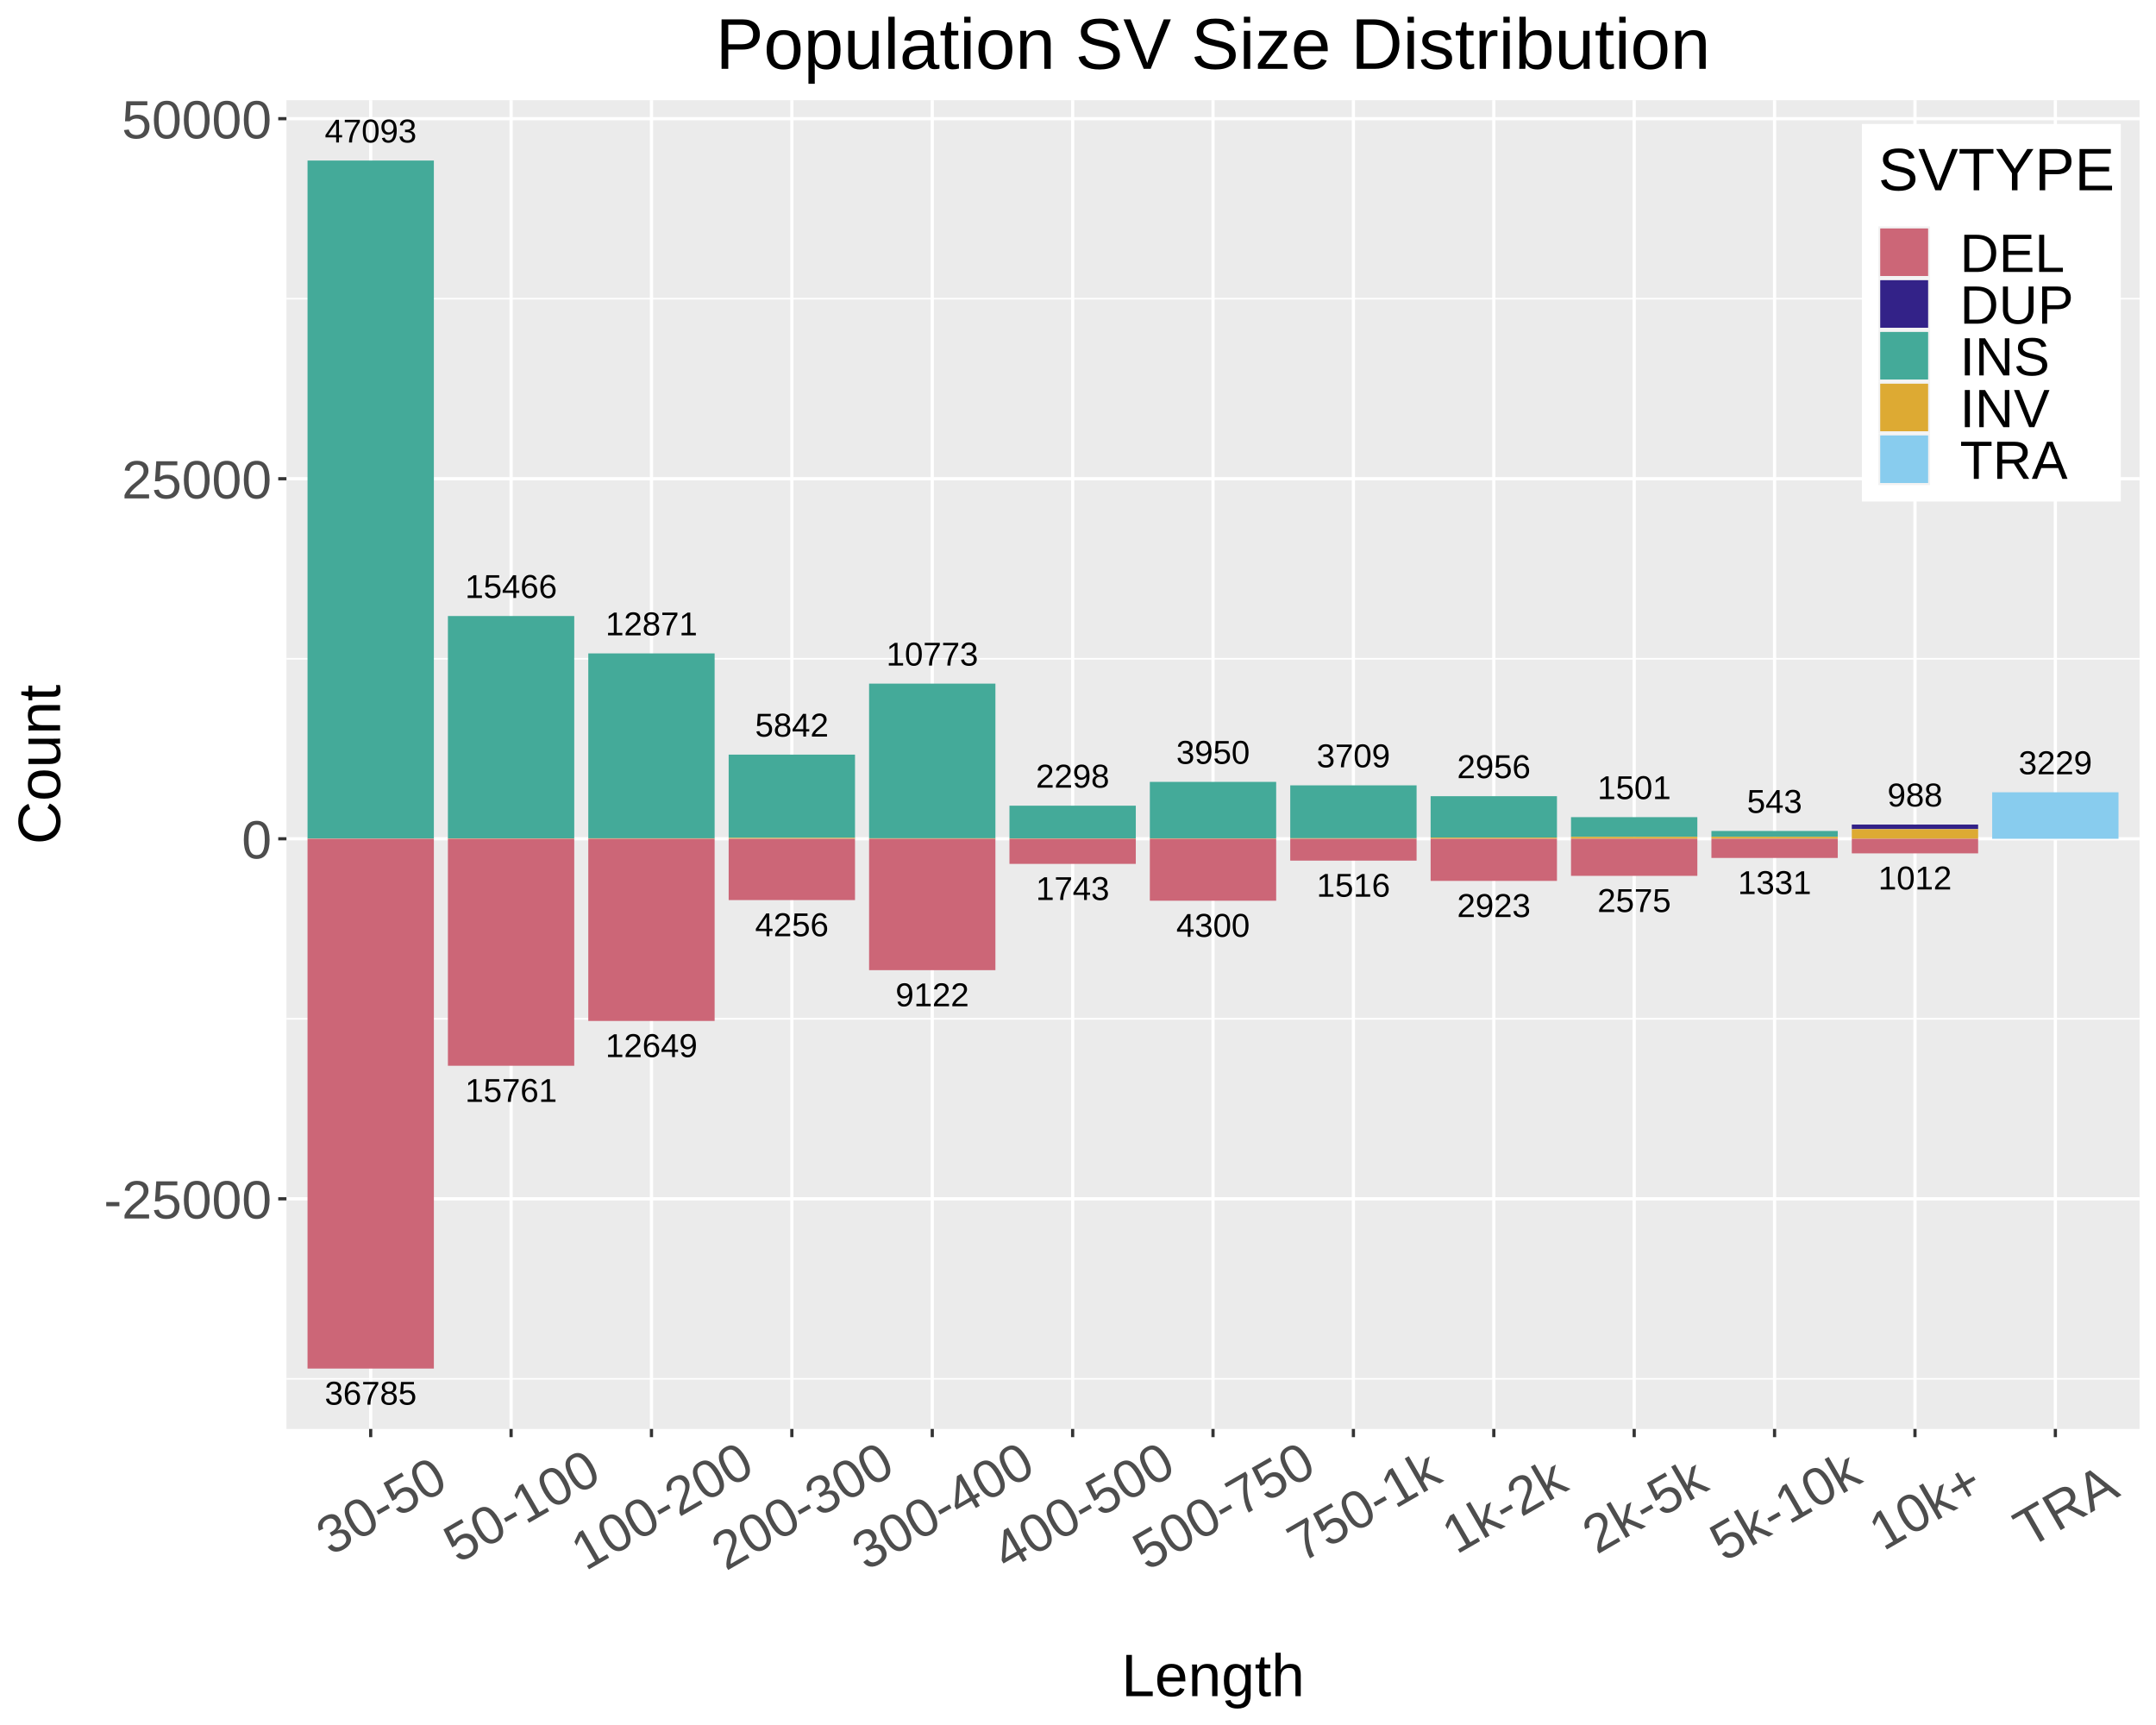
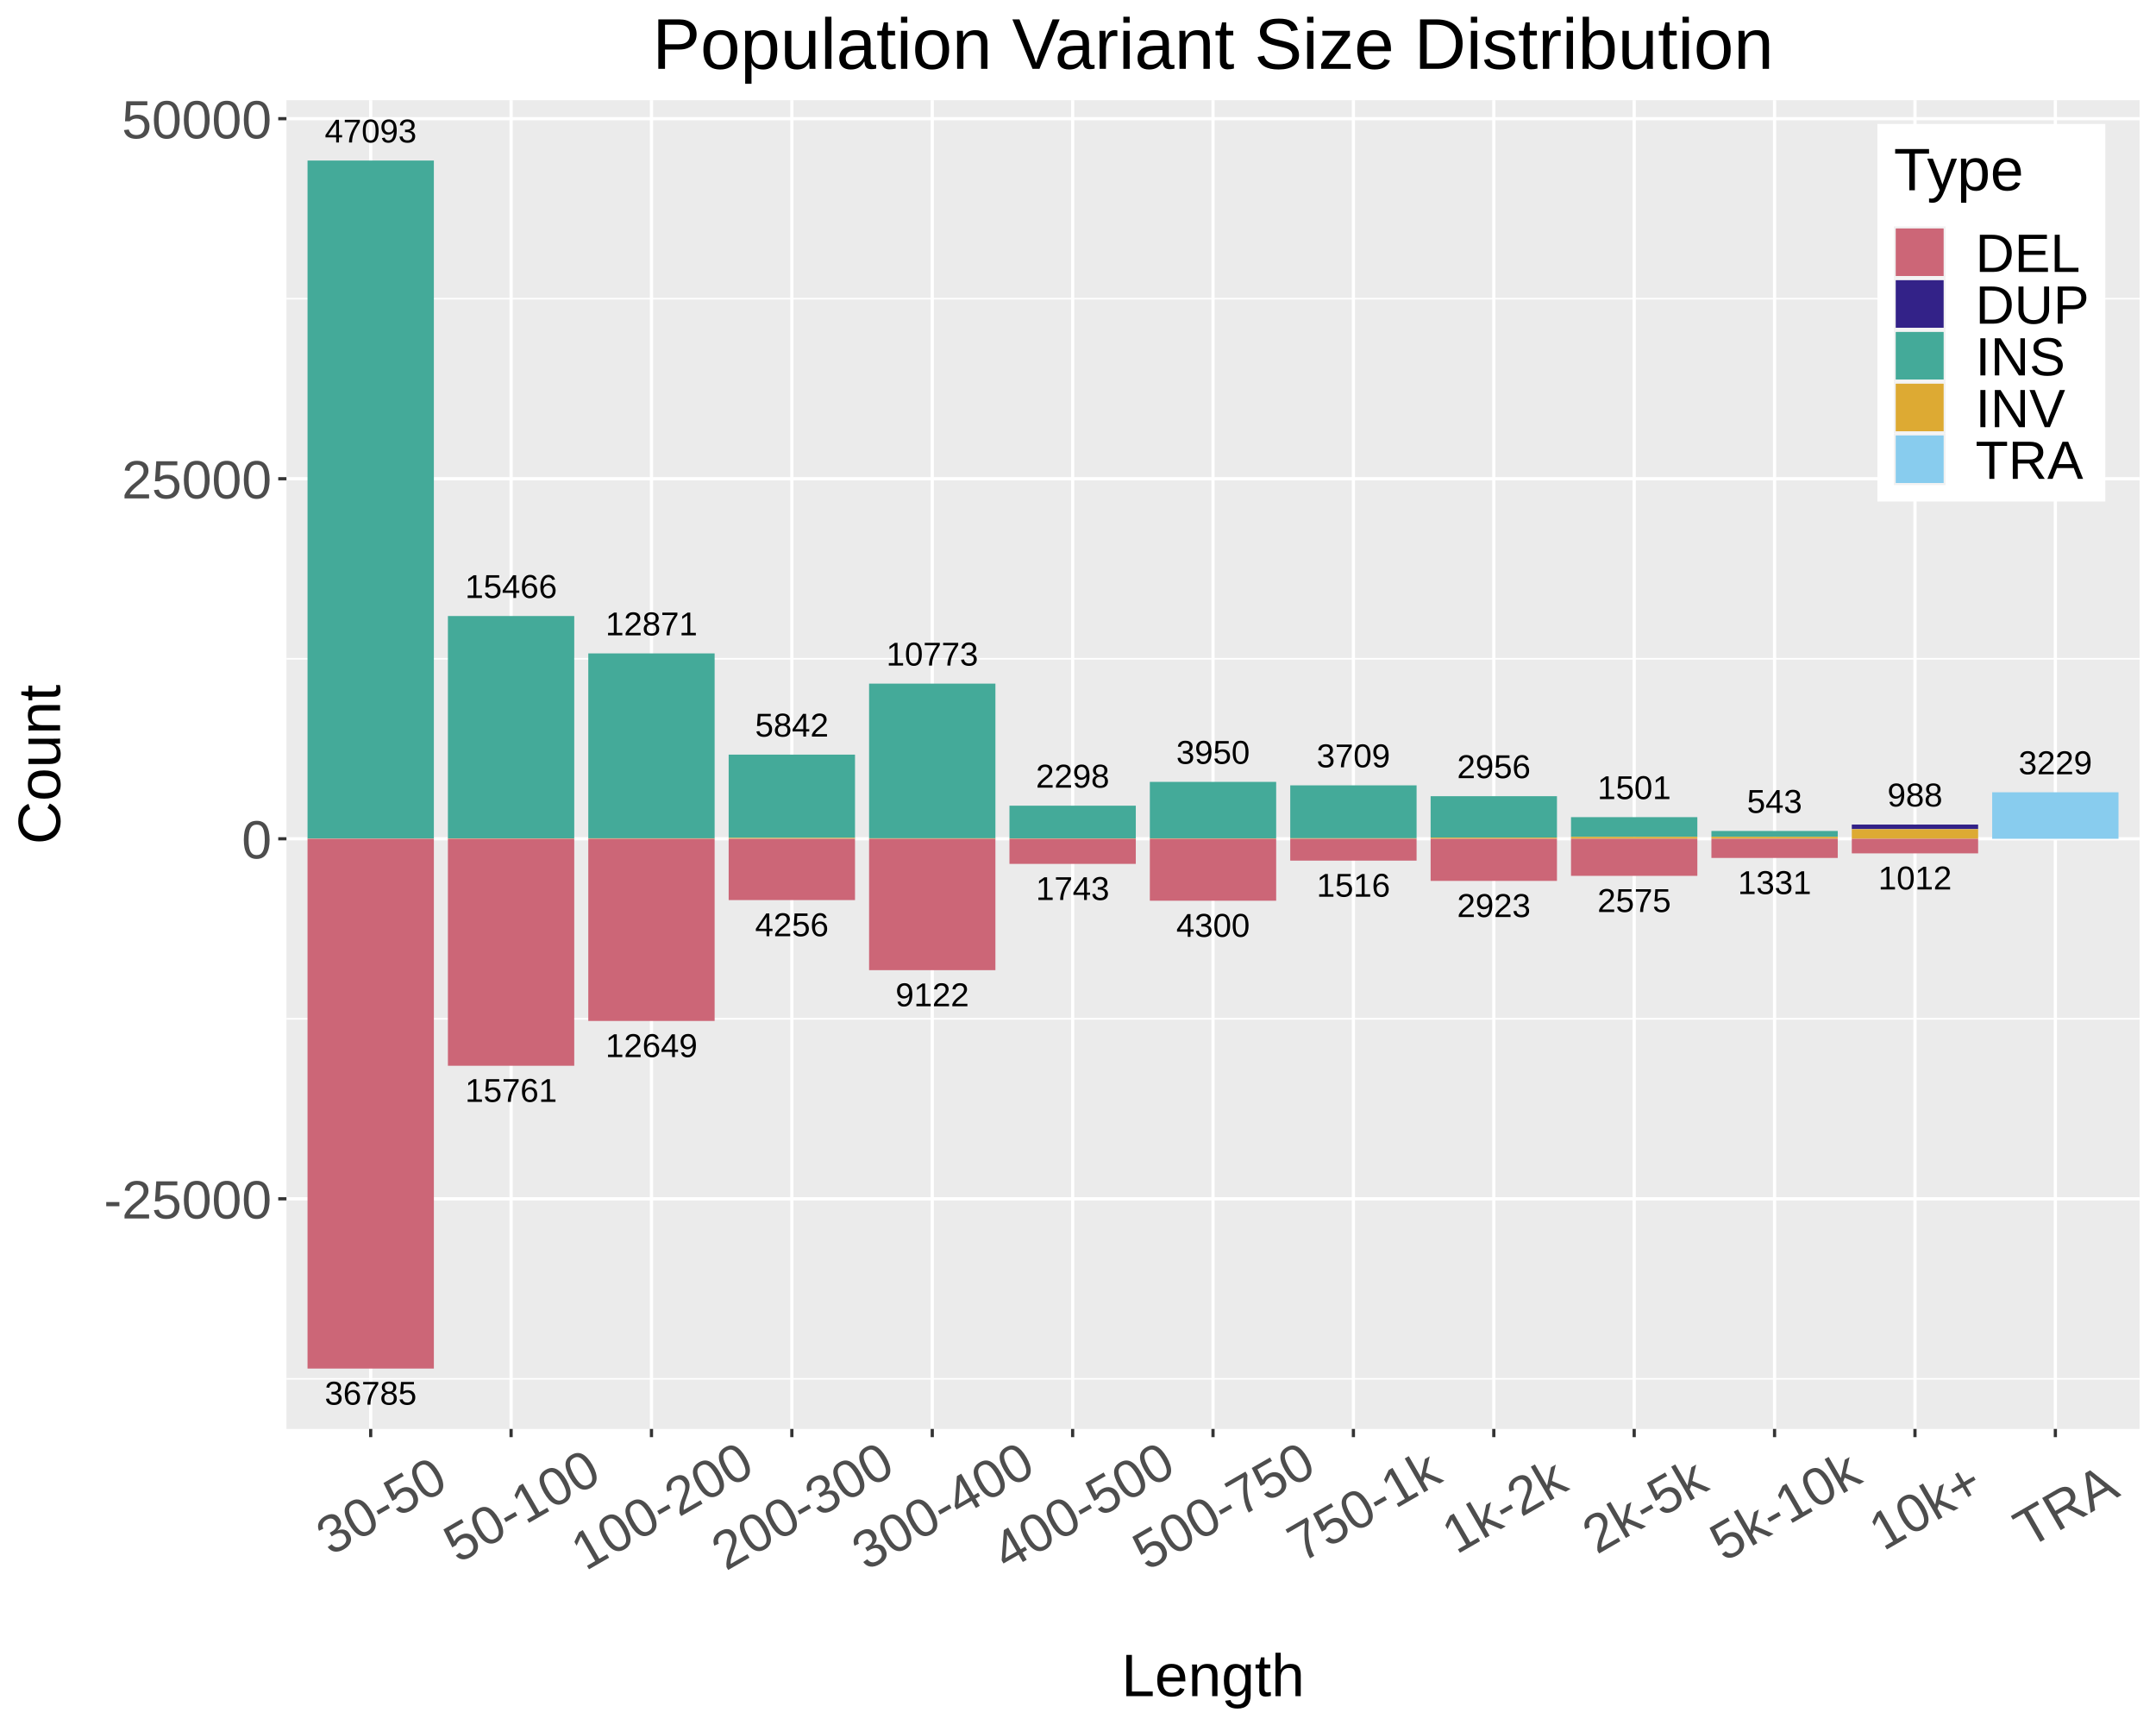
<svg xmlns="http://www.w3.org/2000/svg" class="svglite" width="720.00pt" height="576.00pt" viewBox="0 0 720.00 576.00">
  <defs>
    <style type="text/css">
    .svglite line, .svglite polyline, .svglite polygon, .svglite path, .svglite rect, .svglite circle {
      fill: none;
      stroke: #000000;
      stroke-linecap: round;
      stroke-linejoin: round;
      stroke-miterlimit: 10.00;
    }
  </style>
  </defs>
  <rect width="100%" height="100%" style="stroke: none; fill: #FFFFFF;" />
  <defs>
    <clipPath id="cpMC4wMHw3MjAuMDB8MC4wMHw1NzYuMDA=">
      <rect x="0.00" y="0.00" width="720.00" height="576.00" />
    </clipPath>
  </defs>
  <g clip-path="url(#cpMC4wMHw3MjAuMDB8MC4wMHw1NzYuMDA=)">
    <rect x="0" y="0.00" width="720.00" height="576.00" style="stroke-width: 1.07; stroke: #FFFFFF; fill: #FFFFFF;" />
  </g>
  <defs>
    <clipPath id="cpOTUuNjZ8NzE0LjUyfDMzLjQ0fDQ3Ny4xNA==">
      <rect x="95.66" y="33.44" width="618.86" height="443.70" />
    </clipPath>
  </defs>
  <g clip-path="url(#cpOTUuNjZ8NzE0LjUyfDMzLjQ0fDQ3Ny4xNA==)">
    <rect x="95.66" y="33.44" width="618.86" height="443.70" style="stroke-width: 1.07; stroke: none; fill: #EBEBEB;" />
    <polyline points="95.66,460.41 714.52,460.41 " style="stroke-width: 0.53; stroke: #FFFFFF; stroke-linecap: butt;" />
    <polyline points="95.66,340.19 714.52,340.19 " style="stroke-width: 0.53; stroke: #FFFFFF; stroke-linecap: butt;" />
    <polyline points="95.66,219.97 714.52,219.97 " style="stroke-width: 0.53; stroke: #FFFFFF; stroke-linecap: butt;" />
    <polyline points="95.66,99.74 714.52,99.74 " style="stroke-width: 0.53; stroke: #FFFFFF; stroke-linecap: butt;" />
    <polyline points="95.66,400.30 714.52,400.30 " style="stroke-width: 1.07; stroke: #FFFFFF; stroke-linecap: butt;" />
    <polyline points="95.66,280.08 714.52,280.08 " style="stroke-width: 1.07; stroke: #FFFFFF; stroke-linecap: butt;" />
    <polyline points="95.66,159.86 714.52,159.86 " style="stroke-width: 1.07; stroke: #FFFFFF; stroke-linecap: butt;" />
    <polyline points="95.66,39.63 714.52,39.63 " style="stroke-width: 1.07; stroke: #FFFFFF; stroke-linecap: butt;" />
    <polyline points="123.79,477.14 123.79,33.44 " style="stroke-width: 1.07; stroke: #FFFFFF; stroke-linecap: butt;" />
    <polyline points="170.68,477.14 170.68,33.44 " style="stroke-width: 1.07; stroke: #FFFFFF; stroke-linecap: butt;" />
    <polyline points="217.56,477.14 217.56,33.44 " style="stroke-width: 1.07; stroke: #FFFFFF; stroke-linecap: butt;" />
    <polyline points="264.44,477.14 264.44,33.44 " style="stroke-width: 1.07; stroke: #FFFFFF; stroke-linecap: butt;" />
    <polyline points="311.33,477.14 311.33,33.44 " style="stroke-width: 1.07; stroke: #FFFFFF; stroke-linecap: butt;" />
    <polyline points="358.21,477.14 358.21,33.44 " style="stroke-width: 1.07; stroke: #FFFFFF; stroke-linecap: butt;" />
    <polyline points="405.09,477.14 405.09,33.44 " style="stroke-width: 1.07; stroke: #FFFFFF; stroke-linecap: butt;" />
    <polyline points="451.97,477.14 451.97,33.44 " style="stroke-width: 1.07; stroke: #FFFFFF; stroke-linecap: butt;" />
    <polyline points="498.86,477.14 498.86,33.44 " style="stroke-width: 1.07; stroke: #FFFFFF; stroke-linecap: butt;" />
    <polyline points="545.74,477.14 545.74,33.44 " style="stroke-width: 1.07; stroke: #FFFFFF; stroke-linecap: butt;" />
    <polyline points="592.62,477.14 592.62,33.44 " style="stroke-width: 1.07; stroke: #FFFFFF; stroke-linecap: butt;" />
    <polyline points="639.51,477.14 639.51,33.44 " style="stroke-width: 1.07; stroke: #FFFFFF; stroke-linecap: butt;" />
    <polyline points="686.39,477.14 686.39,33.44 " style="stroke-width: 1.07; stroke: #FFFFFF; stroke-linecap: butt;" />
    <rect x="618.41" y="275.33" width="42.19" height="1.51" style="stroke-width: 1.07; stroke: none; stroke-linecap: square; stroke-linejoin: miter; fill: #332288;" />
    <rect x="102.70" y="53.61" width="42.19" height="226.40" style="stroke-width: 1.07; stroke: none; stroke-linecap: square; stroke-linejoin: miter; fill: #44AA99;" />
    <rect x="149.58" y="205.70" width="42.19" height="74.25" style="stroke-width: 1.07; stroke: none; stroke-linecap: square; stroke-linejoin: miter; fill: #44AA99;" />
    <rect x="196.46" y="218.18" width="42.19" height="61.74" style="stroke-width: 1.07; stroke: none; stroke-linecap: square; stroke-linejoin: miter; fill: #44AA99;" />
    <rect x="243.34" y="251.98" width="42.19" height="27.80" style="stroke-width: 1.07; stroke: none; stroke-linecap: square; stroke-linejoin: miter; fill: #44AA99;" />
    <rect x="290.23" y="228.27" width="42.19" height="51.64" style="stroke-width: 1.07; stroke: none; stroke-linecap: square; stroke-linejoin: miter; fill: #44AA99;" />
    <rect x="337.11" y="269.03" width="42.19" height="10.92" style="stroke-width: 1.07; stroke: none; stroke-linecap: square; stroke-linejoin: miter; fill: #44AA99;" />
    <rect x="383.99" y="261.08" width="42.19" height="18.85" style="stroke-width: 1.07; stroke: none; stroke-linecap: square; stroke-linejoin: miter; fill: #44AA99;" />
    <rect x="430.88" y="262.24" width="42.19" height="17.66" style="stroke-width: 1.07; stroke: none; stroke-linecap: square; stroke-linejoin: miter; fill: #44AA99;" />
    <rect x="477.76" y="265.86" width="42.19" height="13.84" style="stroke-width: 1.07; stroke: none; stroke-linecap: square; stroke-linejoin: miter; fill: #44AA99;" />
    <rect x="524.64" y="272.86" width="42.19" height="6.59" style="stroke-width: 1.07; stroke: none; stroke-linecap: square; stroke-linejoin: miter; fill: #44AA99;" />
    <rect x="571.53" y="277.47" width="42.19" height="1.97" style="stroke-width: 1.07; stroke: none; stroke-linecap: square; stroke-linejoin: miter; fill: #44AA99;" />
    <rect x="618.41" y="276.84" width="42.19" height="0.024" style="stroke-width: 1.07; stroke: none; stroke-linecap: square; stroke-linejoin: miter; fill: #44AA99;" />
    <rect x="102.70" y="280.02" width="42.19" height="0.063" style="stroke-width: 1.07; stroke: none; stroke-linecap: square; stroke-linejoin: miter; fill: #DDAA33;" />
    <rect x="149.58" y="279.96" width="42.19" height="0.12" style="stroke-width: 1.07; stroke: none; stroke-linecap: square; stroke-linejoin: miter; fill: #DDAA33;" />
    <rect x="196.46" y="279.92" width="42.19" height="0.15" style="stroke-width: 1.07; stroke: none; stroke-linecap: square; stroke-linejoin: miter; fill: #DDAA33;" />
    <rect x="243.34" y="279.78" width="42.19" height="0.29" style="stroke-width: 1.07; stroke: none; stroke-linecap: square; stroke-linejoin: miter; fill: #DDAA33;" />
    <rect x="290.23" y="279.91" width="42.19" height="0.17" style="stroke-width: 1.07; stroke: none; stroke-linecap: square; stroke-linejoin: miter; fill: #DDAA33;" />
    <rect x="337.11" y="279.94" width="42.19" height="0.13" style="stroke-width: 1.07; stroke: none; stroke-linecap: square; stroke-linejoin: miter; fill: #DDAA33;" />
    <rect x="383.99" y="279.93" width="42.19" height="0.15" style="stroke-width: 1.07; stroke: none; stroke-linecap: square; stroke-linejoin: miter; fill: #DDAA33;" />
    <rect x="430.88" y="279.90" width="42.19" height="0.17" style="stroke-width: 1.07; stroke: none; stroke-linecap: square; stroke-linejoin: miter; fill: #DDAA33;" />
    <rect x="477.76" y="279.70" width="42.19" height="0.38" style="stroke-width: 1.07; stroke: none; stroke-linecap: square; stroke-linejoin: miter; fill: #DDAA33;" />
    <rect x="524.64" y="279.45" width="42.19" height="0.63" style="stroke-width: 1.07; stroke: none; stroke-linecap: square; stroke-linejoin: miter; fill: #DDAA33;" />
    <rect x="571.53" y="279.43" width="42.19" height="0.64" style="stroke-width: 1.07; stroke: none; stroke-linecap: square; stroke-linejoin: miter; fill: #DDAA33;" />
    <rect x="618.41" y="276.87" width="42.19" height="3.21" style="stroke-width: 1.07; stroke: none; stroke-linecap: square; stroke-linejoin: miter; fill: #DDAA33;" />
    <rect x="665.29" y="264.55" width="42.19" height="15.53" style="stroke-width: 1.07; stroke: none; stroke-linecap: square; stroke-linejoin: miter; fill: #88CCEE;" />
    <rect x="102.70" y="280.08" width="42.19" height="176.90" style="stroke-width: 1.07; stroke: none; stroke-linecap: square; stroke-linejoin: miter; fill: #CC6677;" />
    <rect x="149.58" y="280.08" width="42.19" height="75.79" style="stroke-width: 1.07; stroke: none; stroke-linecap: square; stroke-linejoin: miter; fill: #CC6677;" />
    <rect x="196.46" y="280.08" width="42.19" height="60.83" style="stroke-width: 1.07; stroke: none; stroke-linecap: square; stroke-linejoin: miter; fill: #CC6677;" />
    <rect x="243.34" y="280.08" width="42.19" height="20.47" style="stroke-width: 1.07; stroke: none; stroke-linecap: square; stroke-linejoin: miter; fill: #CC6677;" />
    <rect x="290.23" y="280.08" width="42.19" height="43.87" style="stroke-width: 1.07; stroke: none; stroke-linecap: square; stroke-linejoin: miter; fill: #CC6677;" />
    <rect x="337.11" y="280.08" width="42.19" height="8.38" style="stroke-width: 1.07; stroke: none; stroke-linecap: square; stroke-linejoin: miter; fill: #CC6677;" />
    <rect x="383.99" y="280.08" width="42.19" height="20.68" style="stroke-width: 1.07; stroke: none; stroke-linecap: square; stroke-linejoin: miter; fill: #CC6677;" />
    <rect x="430.88" y="280.08" width="42.19" height="7.29" style="stroke-width: 1.07; stroke: none; stroke-linecap: square; stroke-linejoin: miter; fill: #CC6677;" />
    <rect x="477.76" y="280.08" width="42.19" height="14.06" style="stroke-width: 1.07; stroke: none; stroke-linecap: square; stroke-linejoin: miter; fill: #CC6677;" />
    <rect x="524.64" y="280.08" width="42.19" height="12.38" style="stroke-width: 1.07; stroke: none; stroke-linecap: square; stroke-linejoin: miter; fill: #CC6677;" />
    <rect x="571.53" y="280.08" width="42.19" height="6.40" style="stroke-width: 1.07; stroke: none; stroke-linecap: square; stroke-linejoin: miter; fill: #CC6677;" />
    <rect x="618.41" y="280.08" width="42.19" height="4.87" style="stroke-width: 1.07; stroke: none; stroke-linecap: square; stroke-linejoin: miter; fill: #CC6677;" />
    <text x="123.79" y="47.58" text-anchor="middle" style="font-size: 11.04px; font-family: Arimo;" textLength="35.10px" lengthAdjust="spacingAndGlyphs">47093</text>
    <text x="170.68" y="199.67" text-anchor="middle" style="font-size: 11.04px; font-family: Arimo;" textLength="35.10px" lengthAdjust="spacingAndGlyphs">15466</text>
    <text x="217.56" y="212.15" text-anchor="middle" style="font-size: 11.04px; font-family: Arimo;" textLength="35.10px" lengthAdjust="spacingAndGlyphs">12871</text>
    <text x="264.44" y="245.95" text-anchor="middle" style="font-size: 11.04px; font-family: Arimo;" textLength="28.08px" lengthAdjust="spacingAndGlyphs">5842</text>
    <text x="311.33" y="222.24" text-anchor="middle" style="font-size: 11.04px; font-family: Arimo;" textLength="35.10px" lengthAdjust="spacingAndGlyphs">10773</text>
    <text x="358.21" y="262.99" text-anchor="middle" style="font-size: 11.04px; font-family: Arimo;" textLength="28.08px" lengthAdjust="spacingAndGlyphs">2298</text>
    <text x="405.09" y="255.05" text-anchor="middle" style="font-size: 11.04px; font-family: Arimo;" textLength="28.08px" lengthAdjust="spacingAndGlyphs">3950</text>
    <text x="451.97" y="256.21" text-anchor="middle" style="font-size: 11.04px; font-family: Arimo;" textLength="28.08px" lengthAdjust="spacingAndGlyphs">3709</text>
    <text x="498.86" y="259.83" text-anchor="middle" style="font-size: 11.04px; font-family: Arimo;" textLength="28.08px" lengthAdjust="spacingAndGlyphs">2956</text>
    <text x="545.74" y="266.83" text-anchor="middle" style="font-size: 11.04px; font-family: Arimo;" textLength="28.08px" lengthAdjust="spacingAndGlyphs">1501</text>
    <text x="592.62" y="271.43" text-anchor="middle" style="font-size: 11.04px; font-family: Arimo;" textLength="21.06px" lengthAdjust="spacingAndGlyphs">543</text>
    <text x="639.51" y="269.29" text-anchor="middle" style="font-size: 11.04px; font-family: Arimo;" textLength="21.06px" lengthAdjust="spacingAndGlyphs">988</text>
    <text x="686.39" y="258.52" text-anchor="middle" style="font-size: 11.04px; font-family: Arimo;" textLength="28.08px" lengthAdjust="spacingAndGlyphs">3229</text>
    <text x="123.79" y="469.04" text-anchor="middle" style="font-size: 11.04px; font-family: Arimo;" textLength="35.10px" lengthAdjust="spacingAndGlyphs">36785</text>
    <text x="170.68" y="367.93" text-anchor="middle" style="font-size: 11.04px; font-family: Arimo;" textLength="35.10px" lengthAdjust="spacingAndGlyphs">15761</text>
    <text x="217.56" y="352.97" text-anchor="middle" style="font-size: 11.04px; font-family: Arimo;" textLength="35.10px" lengthAdjust="spacingAndGlyphs">12649</text>
    <text x="264.44" y="312.61" text-anchor="middle" style="font-size: 11.04px; font-family: Arimo;" textLength="28.08px" lengthAdjust="spacingAndGlyphs">4256</text>
    <text x="311.33" y="336.01" text-anchor="middle" style="font-size: 11.04px; font-family: Arimo;" textLength="28.08px" lengthAdjust="spacingAndGlyphs">9122</text>
    <text x="358.21" y="300.52" text-anchor="middle" style="font-size: 11.04px; font-family: Arimo;" textLength="28.08px" lengthAdjust="spacingAndGlyphs">1743</text>
    <text x="405.09" y="312.82" text-anchor="middle" style="font-size: 11.04px; font-family: Arimo;" textLength="28.08px" lengthAdjust="spacingAndGlyphs">4300</text>
    <text x="451.97" y="299.43" text-anchor="middle" style="font-size: 11.04px; font-family: Arimo;" textLength="28.08px" lengthAdjust="spacingAndGlyphs">1516</text>
    <text x="498.86" y="306.20" text-anchor="middle" style="font-size: 11.04px; font-family: Arimo;" textLength="28.08px" lengthAdjust="spacingAndGlyphs">2923</text>
    <text x="545.74" y="304.52" text-anchor="middle" style="font-size: 11.04px; font-family: Arimo;" textLength="28.08px" lengthAdjust="spacingAndGlyphs">2575</text>
    <text x="592.62" y="298.54" text-anchor="middle" style="font-size: 11.04px; font-family: Arimo;" textLength="28.08px" lengthAdjust="spacingAndGlyphs">1331</text>
    <text x="639.51" y="297.01" text-anchor="middle" style="font-size: 11.04px; font-family: Arimo;" textLength="28.08px" lengthAdjust="spacingAndGlyphs">1012</text>
  </g>
  <g clip-path="url(#cpMC4wMHw3MjAuMDB8MC4wMHw1NzYuMDA=)">
    <text x="90.73" y="406.86" text-anchor="end" style="font-size: 18.00px; fill: #4D4D4D; font-family: Arimo;" textLength="63.77px" lengthAdjust="spacingAndGlyphs">-25000</text>
    <text x="90.73" y="286.64" text-anchor="end" style="font-size: 18.00px; fill: #4D4D4D; font-family: Arimo;" textLength="11.46px" lengthAdjust="spacingAndGlyphs">0</text>
    <text x="90.73" y="166.42" text-anchor="end" style="font-size: 18.00px; fill: #4D4D4D; font-family: Arimo;" textLength="57.28px" lengthAdjust="spacingAndGlyphs">25000</text>
    <text x="90.73" y="46.20" text-anchor="end" style="font-size: 18.00px; fill: #4D4D4D; font-family: Arimo;" textLength="57.28px" lengthAdjust="spacingAndGlyphs">50000</text>
    <polyline points="92.92,400.30 95.66,400.30 " style="stroke-width: 1.07; stroke: #333333; stroke-linecap: butt;" />
    <polyline points="92.92,280.08 95.66,280.08 " style="stroke-width: 1.07; stroke: #333333; stroke-linecap: butt;" />
    <polyline points="92.92,159.86 95.66,159.86 " style="stroke-width: 1.07; stroke: #333333; stroke-linecap: butt;" />
    <polyline points="92.92,39.63 95.66,39.63 " style="stroke-width: 1.07; stroke: #333333; stroke-linecap: butt;" />
    <polyline points="123.79,479.88 123.79,477.14 " style="stroke-width: 1.07; stroke: #333333; stroke-linecap: butt;" />
    <polyline points="170.68,479.88 170.68,477.14 " style="stroke-width: 1.07; stroke: #333333; stroke-linecap: butt;" />
    <polyline points="217.56,479.88 217.56,477.14 " style="stroke-width: 1.07; stroke: #333333; stroke-linecap: butt;" />
    <polyline points="264.44,479.88 264.44,477.14 " style="stroke-width: 1.07; stroke: #333333; stroke-linecap: butt;" />
    <polyline points="311.33,479.88 311.33,477.14 " style="stroke-width: 1.07; stroke: #333333; stroke-linecap: butt;" />
    <polyline points="358.21,479.88 358.21,477.14 " style="stroke-width: 1.07; stroke: #333333; stroke-linecap: butt;" />
    <polyline points="405.09,479.88 405.09,477.14 " style="stroke-width: 1.07; stroke: #333333; stroke-linecap: butt;" />
    <polyline points="451.97,479.88 451.97,477.14 " style="stroke-width: 1.07; stroke: #333333; stroke-linecap: butt;" />
    <polyline points="498.86,479.88 498.86,477.14 " style="stroke-width: 1.07; stroke: #333333; stroke-linecap: butt;" />
    <polyline points="545.74,479.88 545.74,477.14 " style="stroke-width: 1.07; stroke: #333333; stroke-linecap: butt;" />
    <polyline points="592.62,479.88 592.62,477.14 " style="stroke-width: 1.07; stroke: #333333; stroke-linecap: butt;" />
    <polyline points="639.51,479.88 639.51,477.14 " style="stroke-width: 1.07; stroke: #333333; stroke-linecap: butt;" />
    <polyline points="686.39,479.88 686.39,477.14 " style="stroke-width: 1.07; stroke: #333333; stroke-linecap: butt;" />
    <text transform="translate(130.36,508.18) rotate(-30)" text-anchor="middle" style="font-size: 18.00px; fill: #4D4D4D; font-family: Arimo;" textLength="52.32px" lengthAdjust="spacingAndGlyphs">30-50</text>
    <text transform="translate(177.24,508.18) rotate(-30)" text-anchor="middle" style="font-size: 18.00px; fill: #4D4D4D; font-family: Arimo;" textLength="63.77px" lengthAdjust="spacingAndGlyphs">50-100</text>
    <text transform="translate(224.12,508.18) rotate(-30)" text-anchor="middle" style="font-size: 18.00px; fill: #4D4D4D; font-family: Arimo;" textLength="75.23px" lengthAdjust="spacingAndGlyphs">100-200</text>
    <text transform="translate(271.00,508.18) rotate(-30)" text-anchor="middle" style="font-size: 18.00px; fill: #4D4D4D; font-family: Arimo;" textLength="75.23px" lengthAdjust="spacingAndGlyphs">200-300</text>
    <text transform="translate(317.89,508.18) rotate(-30)" text-anchor="middle" style="font-size: 18.00px; fill: #4D4D4D; font-family: Arimo;" textLength="75.23px" lengthAdjust="spacingAndGlyphs">300-400</text>
    <text transform="translate(364.77,508.18) rotate(-30)" text-anchor="middle" style="font-size: 18.00px; fill: #4D4D4D; font-family: Arimo;" textLength="75.23px" lengthAdjust="spacingAndGlyphs">400-500</text>
    <text transform="translate(411.65,508.18) rotate(-30)" text-anchor="middle" style="font-size: 18.00px; fill: #4D4D4D; font-family: Arimo;" textLength="75.23px" lengthAdjust="spacingAndGlyphs">500-750</text>
    <text transform="translate(458.54,508.18) rotate(-30)" text-anchor="middle" style="font-size: 18.00px; fill: #4D4D4D; font-family: Arimo;" textLength="62.74px" lengthAdjust="spacingAndGlyphs">750-1k</text>
    <text transform="translate(505.42,508.18) rotate(-30)" text-anchor="middle" style="font-size: 18.00px; fill: #4D4D4D; font-family: Arimo;" textLength="50.26px" lengthAdjust="spacingAndGlyphs">1k-2k</text>
    <text transform="translate(552.30,508.18) rotate(-30)" text-anchor="middle" style="font-size: 18.00px; fill: #4D4D4D; font-family: Arimo;" textLength="50.26px" lengthAdjust="spacingAndGlyphs">2k-5k</text>
    <text transform="translate(599.19,508.18) rotate(-30)" text-anchor="middle" style="font-size: 18.00px; fill: #4D4D4D; font-family: Arimo;" textLength="61.71px" lengthAdjust="spacingAndGlyphs">5k-10k</text>
    <text transform="translate(646.07,508.18) rotate(-30)" text-anchor="middle" style="font-size: 18.00px; fill: #4D4D4D; font-family: Arimo;" textLength="48.42px" lengthAdjust="spacingAndGlyphs">10k+</text>
    <text transform="translate(692.95,508.18) rotate(-30)" text-anchor="middle" style="font-size: 18.00px; fill: #4D4D4D; font-family: Arimo;" textLength="35.09px" lengthAdjust="spacingAndGlyphs">TRA</text>
    <text x="405.09" y="566.36" text-anchor="middle" style="font-size: 20.00px; font-family: Arimo;" textLength="68.99px" lengthAdjust="spacingAndGlyphs">Length</text>
    <text transform="translate(20.06,255.29) rotate(-90)" text-anchor="middle" style="font-size: 20.00px; font-family: Arimo;" textLength="59.41px" lengthAdjust="spacingAndGlyphs">Count</text>
-     <rect x="621.78" y="41.40" width="86.47" height="126.06" style="stroke-width: 1.07; stroke: none; fill: #FFFFFF;" />
-     <text x="627.26" y="63.54" style="font-size: 20.00px; font-family: Arimo;" textLength="75.51px" lengthAdjust="spacingAndGlyphs">SVTYPE</text>
-     <rect x="627.26" y="75.59" width="17.28" height="17.28" style="stroke-width: 1.07; stroke: none; fill: #F2F2F2;" />
-     <rect x="627.97" y="76.30" width="15.86" height="15.86" style="stroke-width: 1.07; stroke: none; stroke-linecap: square; stroke-linejoin: miter; fill: #CC6677;" />
-     <rect x="627.97" y="76.30" width="15.86" height="15.86" style="stroke-width: 1.07; stroke: none; stroke-linecap: square; stroke-linejoin: miter; fill: #CC6677;" />
-     <rect x="627.26" y="92.87" width="17.28" height="17.28" style="stroke-width: 1.07; stroke: none; fill: #F2F2F2;" />
-     <rect x="627.97" y="93.58" width="15.86" height="15.86" style="stroke-width: 1.07; stroke: none; stroke-linecap: square; stroke-linejoin: miter; fill: #332288;" />
-     <rect x="627.97" y="93.58" width="15.86" height="15.86" style="stroke-width: 1.07; stroke: none; stroke-linecap: square; stroke-linejoin: miter; fill: #332288;" />
-     <rect x="627.26" y="110.15" width="17.28" height="17.28" style="stroke-width: 1.07; stroke: none; fill: #F2F2F2;" />
-     <rect x="627.97" y="110.86" width="15.86" height="15.86" style="stroke-width: 1.07; stroke: none; stroke-linecap: square; stroke-linejoin: miter; fill: #44AA99;" />
-     <rect x="627.97" y="110.86" width="15.86" height="15.86" style="stroke-width: 1.07; stroke: none; stroke-linecap: square; stroke-linejoin: miter; fill: #44AA99;" />
-     <rect x="627.26" y="127.43" width="17.28" height="17.28" style="stroke-width: 1.07; stroke: none; fill: #F2F2F2;" />
-     <rect x="627.97" y="128.14" width="15.86" height="15.86" style="stroke-width: 1.07; stroke: none; stroke-linecap: square; stroke-linejoin: miter; fill: #DDAA33;" />
-     <rect x="627.97" y="128.14" width="15.86" height="15.86" style="stroke-width: 1.07; stroke: none; stroke-linecap: square; stroke-linejoin: miter; fill: #DDAA33;" />
-     <rect x="627.26" y="144.71" width="17.28" height="17.28" style="stroke-width: 1.07; stroke: none; fill: #F2F2F2;" />
-     <rect x="627.97" y="145.42" width="15.86" height="15.86" style="stroke-width: 1.07; stroke: none; stroke-linecap: square; stroke-linejoin: miter; fill: #88CCEE;" />
-     <rect x="627.97" y="145.42" width="15.86" height="15.86" style="stroke-width: 1.07; stroke: none; stroke-linecap: square; stroke-linejoin: miter; fill: #88CCEE;" />
-     <text x="654.50" y="90.79" style="font-size: 18.00px; font-family: Arimo;" textLength="35.27px" lengthAdjust="spacingAndGlyphs">DEL</text>
-     <text x="654.50" y="108.07" style="font-size: 18.00px; font-family: Arimo;" textLength="37.89px" lengthAdjust="spacingAndGlyphs">DUP</text>
-     <text x="654.50" y="125.35" style="font-size: 18.00px; font-family: Arimo;" textLength="30.20px" lengthAdjust="spacingAndGlyphs">INS</text>
-     <text x="654.50" y="142.63" style="font-size: 18.00px; font-family: Arimo;" textLength="31.08px" lengthAdjust="spacingAndGlyphs">INV</text>
-     <text x="654.50" y="159.91" style="font-size: 18.00px; font-family: Arimo;" textLength="35.09px" lengthAdjust="spacingAndGlyphs">TRA</text>
-     <text x="405.09" y="22.98" text-anchor="middle" style="font-size: 24.00px; font-family: Arimo;" textLength="369.86px" lengthAdjust="spacingAndGlyphs">Population SV Size Distribution</text>
+     <rect x="626.96" y="41.40" width="76.10" height="126.06" style="stroke-width: 1.07; stroke: none; fill: #FFFFFF;" />
+     <text x="632.44" y="63.54" style="font-size: 20.00px; font-family: Arimo;" textLength="45.94px" lengthAdjust="spacingAndGlyphs">Type</text>
+     <rect x="632.44" y="75.59" width="17.28" height="17.28" style="stroke-width: 1.07; stroke: none; fill: #F2F2F2;" />
+     <rect x="633.15" y="76.30" width="15.86" height="15.86" style="stroke-width: 1.07; stroke: none; stroke-linecap: square; stroke-linejoin: miter; fill: #CC6677;" />
+     <rect x="633.15" y="76.30" width="15.86" height="15.86" style="stroke-width: 1.07; stroke: none; stroke-linecap: square; stroke-linejoin: miter; fill: #CC6677;" />
+     <rect x="632.44" y="92.87" width="17.28" height="17.28" style="stroke-width: 1.07; stroke: none; fill: #F2F2F2;" />
+     <rect x="633.15" y="93.58" width="15.86" height="15.86" style="stroke-width: 1.07; stroke: none; stroke-linecap: square; stroke-linejoin: miter; fill: #332288;" />
+     <rect x="633.15" y="93.58" width="15.86" height="15.86" style="stroke-width: 1.07; stroke: none; stroke-linecap: square; stroke-linejoin: miter; fill: #332288;" />
+     <rect x="632.44" y="110.15" width="17.28" height="17.28" style="stroke-width: 1.07; stroke: none; fill: #F2F2F2;" />
+     <rect x="633.15" y="110.86" width="15.86" height="15.86" style="stroke-width: 1.07; stroke: none; stroke-linecap: square; stroke-linejoin: miter; fill: #44AA99;" />
+     <rect x="633.15" y="110.86" width="15.86" height="15.86" style="stroke-width: 1.07; stroke: none; stroke-linecap: square; stroke-linejoin: miter; fill: #44AA99;" />
+     <rect x="632.44" y="127.43" width="17.28" height="17.28" style="stroke-width: 1.07; stroke: none; fill: #F2F2F2;" />
+     <rect x="633.15" y="128.14" width="15.86" height="15.86" style="stroke-width: 1.07; stroke: none; stroke-linecap: square; stroke-linejoin: miter; fill: #DDAA33;" />
+     <rect x="633.15" y="128.14" width="15.86" height="15.86" style="stroke-width: 1.07; stroke: none; stroke-linecap: square; stroke-linejoin: miter; fill: #DDAA33;" />
+     <rect x="632.44" y="144.71" width="17.28" height="17.28" style="stroke-width: 1.07; stroke: none; fill: #F2F2F2;" />
+     <rect x="633.15" y="145.42" width="15.86" height="15.86" style="stroke-width: 1.07; stroke: none; stroke-linecap: square; stroke-linejoin: miter; fill: #88CCEE;" />
+     <rect x="633.15" y="145.42" width="15.86" height="15.86" style="stroke-width: 1.07; stroke: none; stroke-linecap: square; stroke-linejoin: miter; fill: #88CCEE;" />
+     <text x="659.69" y="90.79" style="font-size: 18.00px; font-family: Arimo;" textLength="35.27px" lengthAdjust="spacingAndGlyphs">DEL</text>
+     <text x="659.69" y="108.07" style="font-size: 18.00px; font-family: Arimo;" textLength="37.89px" lengthAdjust="spacingAndGlyphs">DUP</text>
+     <text x="659.69" y="125.35" style="font-size: 18.00px; font-family: Arimo;" textLength="30.20px" lengthAdjust="spacingAndGlyphs">INS</text>
+     <text x="659.69" y="142.63" style="font-size: 18.00px; font-family: Arimo;" textLength="31.08px" lengthAdjust="spacingAndGlyphs">INV</text>
+     <text x="659.69" y="159.91" style="font-size: 18.00px; font-family: Arimo;" textLength="35.09px" lengthAdjust="spacingAndGlyphs">TRA</text>
+     <text x="405.09" y="22.98" text-anchor="middle" style="font-size: 24.00px; font-family: Arimo;" textLength="423.31px" lengthAdjust="spacingAndGlyphs">Population Variant Size Distribution</text>
  </g>
</svg>
